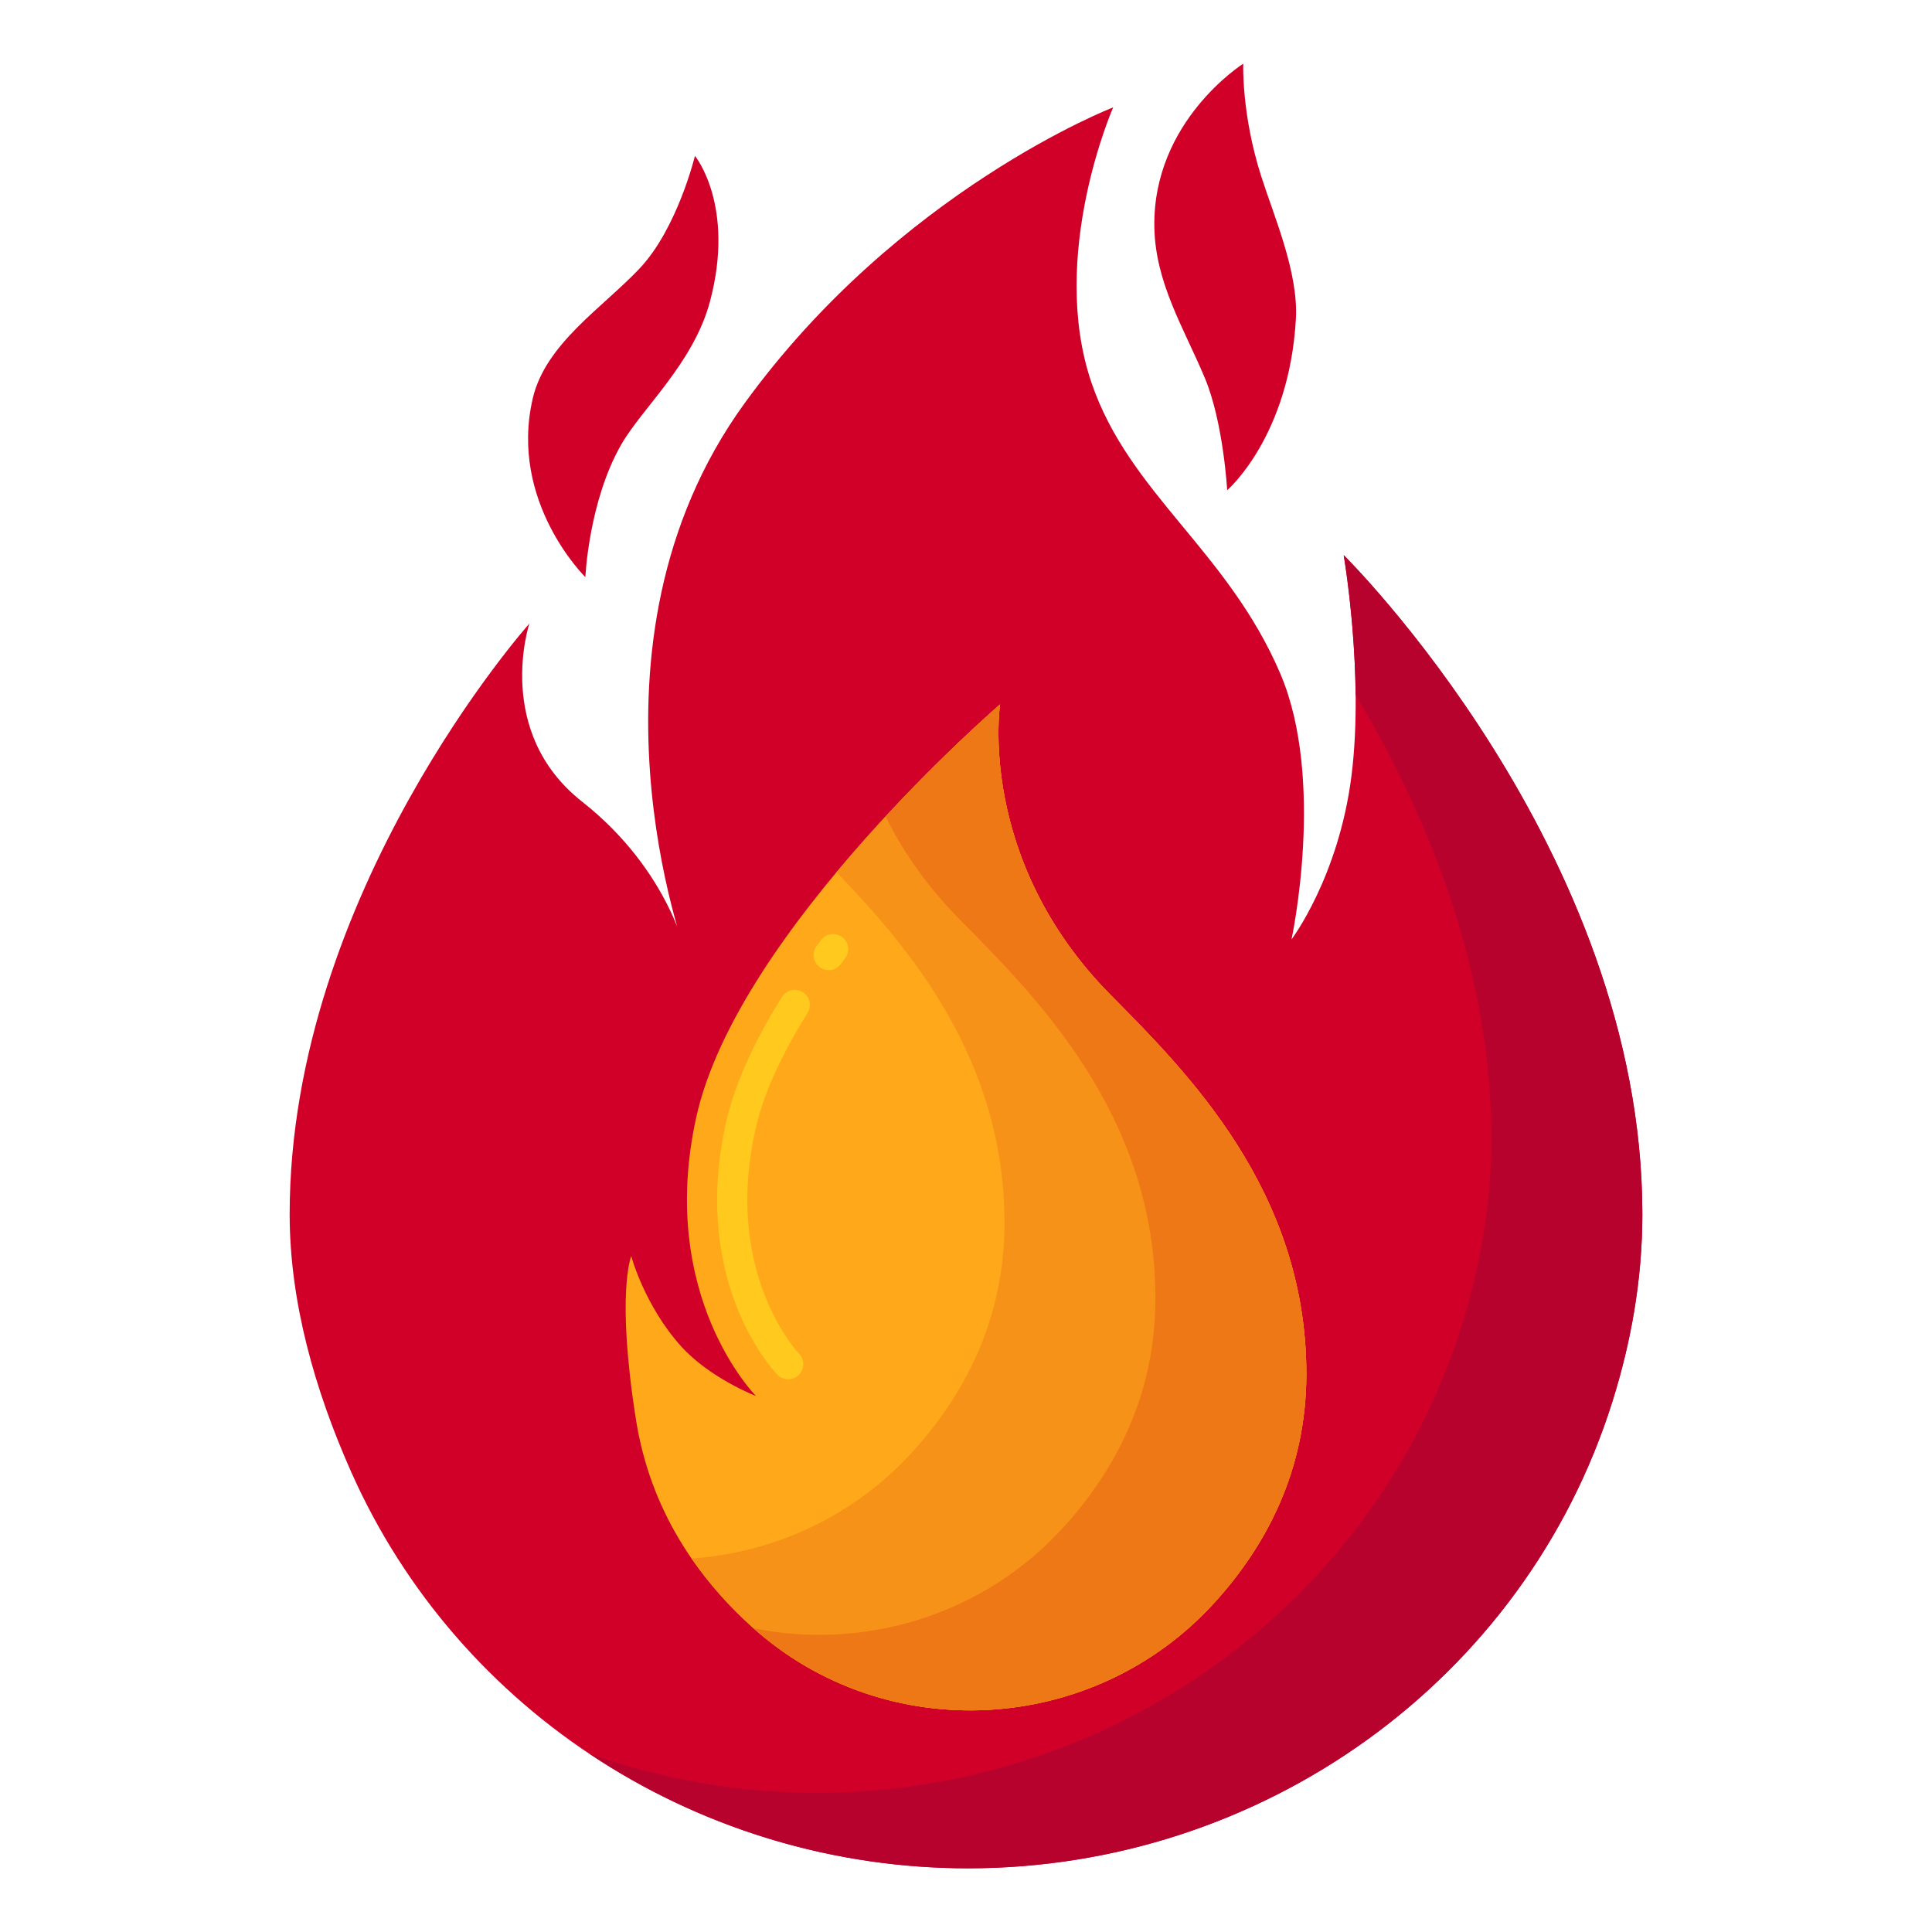
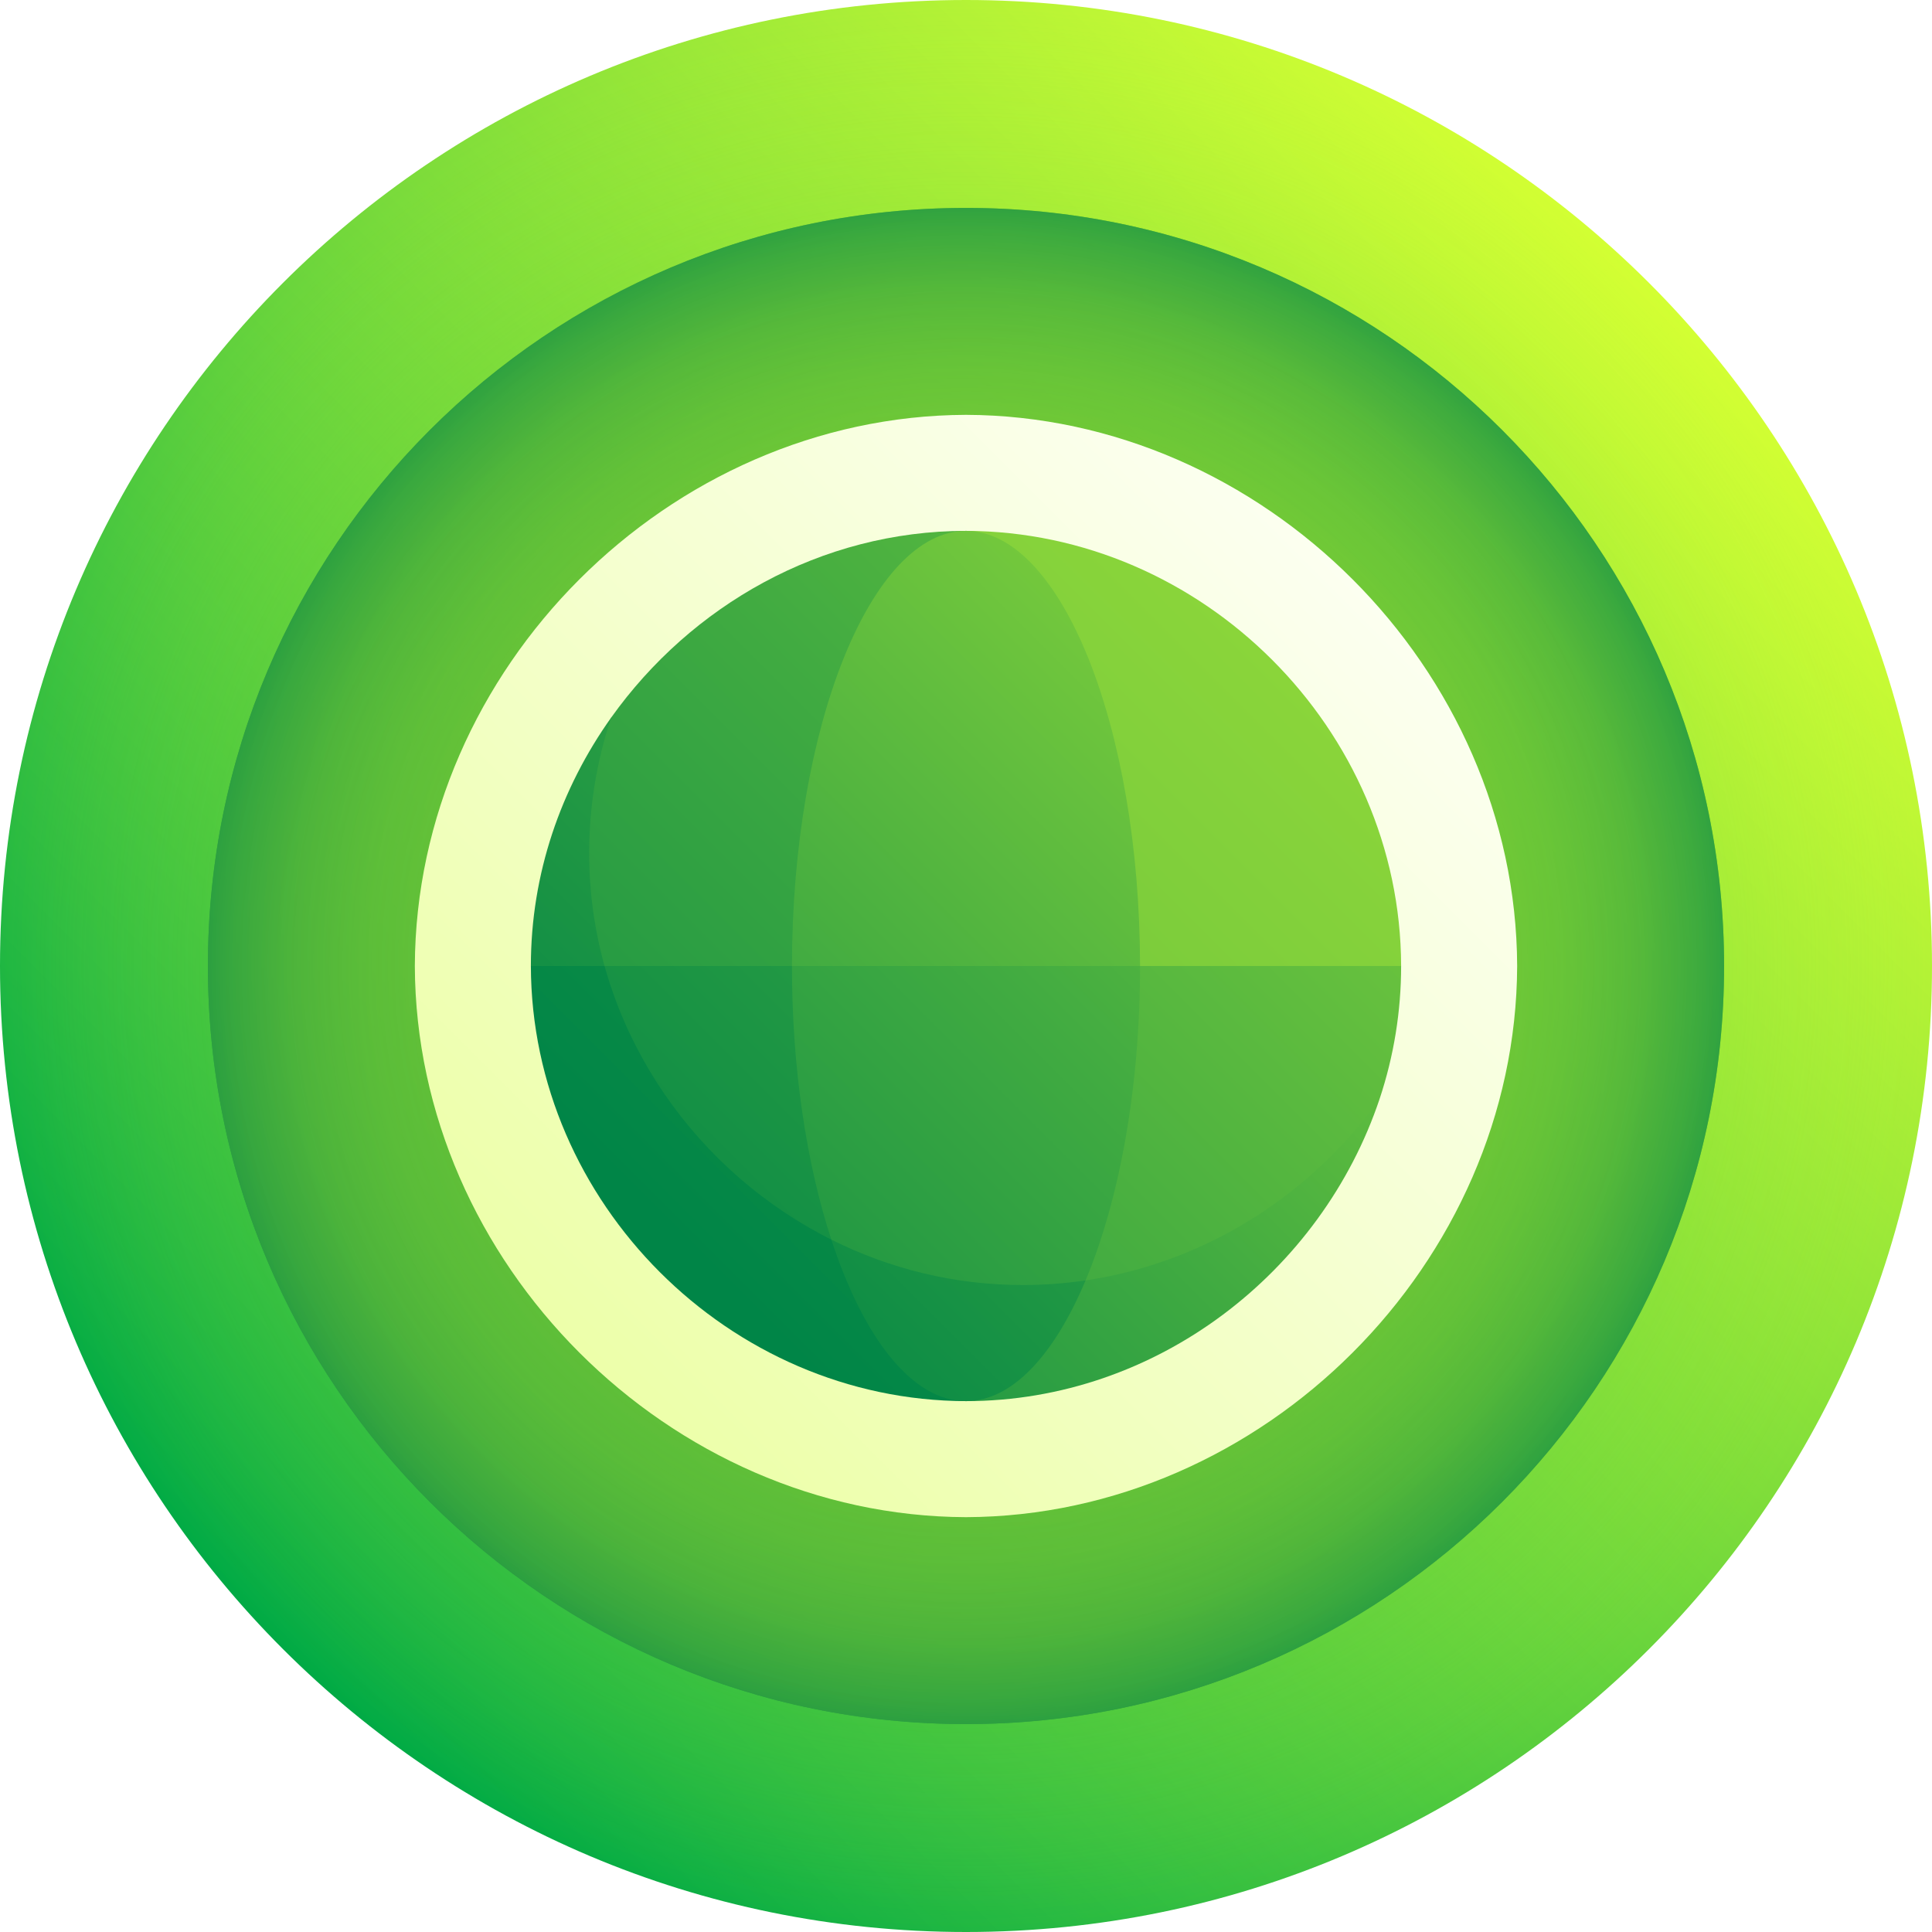
- <svg xmlns="http://www.w3.org/2000/svg" version="1.1" width="512" height="512" x="0" y="0" viewBox="0 0 256 256" style="enable-background:new 0 0 512 512" xml:space="preserve" class="">
+ <svg xmlns="http://www.w3.org/2000/svg" xmlns:xlink="http://www.w3.org/1999/xlink" version="1.1" width="512" height="512" x="0" y="0" viewBox="0 0 512 512" style="enable-background: new 0 0 512 512" xml:space="preserve" class="">
  <g>
-     <path fill="#d10028" d="M128.27 247.56c38.843 0 73.751-24.809 85.389-61.867 2.462-7.839 3.961-16.16 3.961-24.8 0-48.333-39.571-87.333-39.571-87.333s2.726 15.788 1.03 29.227-7.946 21.689-7.946 21.689 4.564-21.102-1.5-35.25c-6.98-16.284-19.999-23.838-25-38.5-5.756-16.875 2.869-36.5 2.869-36.5s-28.369 10.962-48.869 39.25c-23.25 32.083-7.583 73.417-7.583 73.417s-2.167-11.417-13.917-20.667-6.99-23.596-6.99-23.596-31.762 35.597-31.762 78.264c0 11.583 3.317 23.265 8.149 34.138 14.288 32.147 46.56 52.528 81.74 52.528z" opacity="1" data-original="#d10028" class="" />
-     <path fill="#b7022d" d="M178.048 73.56s1.48 8.581 1.579 18.474c9.26 15.51 17.993 36.155 17.993 58.859 0 8.64-1.499 16.961-3.961 24.8-11.638 37.058-46.546 61.867-85.389 61.867a90.549 90.549 0 0 1-30.155-5.174 90.37 90.37 0 0 0 50.155 15.174c38.843 0 73.751-24.809 85.389-61.867 2.462-7.839 3.961-16.16 3.961-24.8-.001-48.333-39.572-87.333-39.572-87.333z" opacity="1" data-original="#b7022d" />
-     <path fill="#ffa91a" d="M173.098 182.033c0-24.406-16.011-40.148-25.981-50.247-17.753-17.987-14.601-38.453-14.601-38.453s-34.795 29.914-40.262 54.726c-5.227 23.731 7.922 36.923 7.922 36.923s-6.127-2.365-9.937-6.603c-4.853-5.397-6.597-11.936-6.597-11.936s-2.028 4.907.631 21.695c1.89 11.932 8.09 20.862 15.365 27.434 17.682 15.972 45.257 14.426 61.283-3.207 6.867-7.554 12.177-17.534 12.177-30.332z" opacity="1" data-original="#ffa91a" class="" />
-     <path fill="#ffc91d" d="M104.443 182.763c-.53 0-1.059-.209-1.452-.624-.815-.86-7.967-8.814-7.967-23.119 0-3.274.383-6.672 1.137-10.099 1.105-5.016 3.612-10.675 7.45-16.82a2 2 0 1 1 3.393 2.119c-3.596 5.757-5.929 10.992-6.936 15.561-.692 3.145-1.043 6.253-1.043 9.239 0 12.974 6.589 20.071 6.87 20.367a2 2 0 0 1-1.452 3.376zm5.367-54.213a2 2 0 0 1-1.611-3.184l.587-.793a2 2 0 0 1 3.206 2.392l-.57.769a1.993 1.993 0 0 1-1.612.816z" opacity="1" data-original="#ffc91d" class="" />
-     <path fill="#f79219" d="M147.117 131.786c-17.753-17.987-14.601-38.453-14.601-38.453s-11.054 9.505-21.681 22.242c9.784 10.12 22.262 24.91 22.262 46.458 0 12.798-5.31 22.778-12.177 30.333-7.834 8.62-18.429 13.384-29.278 14.148 2.358 3.421 5.087 6.432 7.995 9.059 17.682 15.972 45.257 14.426 61.283-3.207 6.867-7.555 12.177-17.535 12.177-30.333.001-24.406-16.011-40.147-25.98-50.247z" opacity="1" data-original="#f79219" class="" />
-     <path fill="#ef7816" d="M147.117 131.786c-17.753-17.987-14.601-38.453-14.601-38.453s-6.977 6.005-15.171 14.854c2.201 4.449 5.333 9.101 9.772 13.599 9.969 10.1 25.981 25.841 25.981 50.247 0 12.798-5.31 22.778-12.177 30.333-10.679 11.75-26.484 16.345-41.074 13.386 17.69 15.775 45.11 14.179 61.074-3.386 6.867-7.555 12.177-17.535 12.177-30.333 0-24.406-16.012-40.147-25.981-50.247z" opacity="1" data-original="#ef7816" class="" />
-     <path fill="#d10028" d="M164.737 8.44s-12.008 7.572-11.78 21.626c.12 7.423 3.912 13.391 6.683 20.003 2.475 5.906 2.967 14.89 2.967 14.89s8.227-7.061 9.106-22.723c.345-6.146-2.909-13.583-4.606-18.908-2.627-8.245-2.37-14.888-2.37-14.888zM77.564 76.47S67.4 66.515 70.593 52.795c1.686-7.247 9.211-11.987 14.146-17.208 5.03-5.321 7.346-14.936 7.346-14.936s5.378 6.569 1.992 19.291c-2.176 8.177-8.968 14.101-11.756 18.96-4.317 7.52-4.757 17.568-4.757 17.568z" opacity="1" data-original="#d10028" class="" />
+     <linearGradient id="b" x1="74.98" x2="437.019" y1="437.019" y2="74.98" gradientUnits="userSpaceOnUse">
+       <stop offset="0" stop-color="#00aa45" />
+       <stop offset="1" stop-color="#d3ff33" />
+     </linearGradient>
+     <radialGradient id="c" cx="256" cy="255.999" r="256" gradientUnits="userSpaceOnUse">
+       <stop offset="0" stop-color="#00aa45" />
+       <stop offset=".109" stop-color="#0fb044" stop-opacity=".891" />
+       <stop offset=".317" stop-color="#35bf40" stop-opacity=".683" />
+       <stop offset=".603" stop-color="#73d83b" stop-opacity=".397" />
+       <stop offset=".952" stop-color="#c7fa34" stop-opacity=".048" />
+       <stop offset="1" stop-color="#d3ff33" stop-opacity="0" />
+     </radialGradient>
+     <linearGradient id="a">
+       <stop offset="0" stop-color="#008547" />
+       <stop offset=".121" stop-color="#128f45" />
+       <stop offset=".365" stop-color="#41ab41" />
+       <stop offset=".705" stop-color="#8cd63a" />
+       <stop offset="1" stop-color="#d3ff33" />
+     </linearGradient>
+     <linearGradient xlink:href="#a" id="d" x1="-59.299" x2="751.978" y1="571.3" y2="-239.977" gradientUnits="userSpaceOnUse" />
+     <radialGradient id="e" cx="256" cy="256" r="220.007" gradientUnits="userSpaceOnUse">
+       <stop offset="0" stop-color="#95e12e" stop-opacity="0" />
+       <stop offset=".341" stop-color="#93e02e" stop-opacity=".341" />
+       <stop offset=".499" stop-color="#8bdb30" stop-opacity=".499" />
+       <stop offset=".619" stop-color="#7fd332" stop-opacity=".619" />
+       <stop offset=".719" stop-color="#6cc835" stop-opacity=".719" />
+       <stop offset=".808" stop-color="#55b939" stop-opacity=".808" />
+       <stop offset=".889" stop-color="#37a73e" stop-opacity=".889" />
+       <stop offset=".961" stop-color="#169243" stop-opacity=".961" />
+       <stop offset="1" stop-color="#008547" />
+     </radialGradient>
+     <linearGradient id="f" x1="-191.967" x2="401.813" y1="703.966" y2="110.186" gradientUnits="userSpaceOnUse">
+       <stop offset="0" stop-color="#d3ff33" />
+       <stop offset="1" stop-color="#fff" />
+     </linearGradient>
+     <linearGradient xlink:href="#a" id="g" x1="-27.217" x2="468.212" y1="500.261" y2="4.832" gradientUnits="userSpaceOnUse" />
+     <linearGradient xlink:href="#a" id="h" x1="120.673" x2="511.207" y1="334.452" y2="-56.082" gradientUnits="userSpaceOnUse" />
+     <linearGradient xlink:href="#a" id="i" x1="65.247" x2="561.08" y1="388.708" y2="-107.125" gradientUnits="userSpaceOnUse" />
+     <linearGradient xlink:href="#a" id="j" x1="181.503" x2="672.215" y1="330.498" y2="-160.215" gradientUnits="userSpaceOnUse" />
+     <linearGradient xlink:href="#a" id="k" x1="126.607" x2="620.49" y1="371.054" y2="-122.828" gradientUnits="userSpaceOnUse" />
+     <linearGradient xlink:href="#a" id="l" x1="-278.583" x2="605.192" y1="790.583" y2="-93.192" gradientUnits="userSpaceOnUse" />
+     <linearGradient xlink:href="#a" id="m" x1="184.322" x2="535.275" y1="457.172" y2="106.22" gradientUnits="userSpaceOnUse" />
+     <linearGradient xlink:href="#a" id="n" x1="94.616" x2="590.756" y1="514.007" y2="17.867" gradientUnits="userSpaceOnUse" />
+     <linearGradient xlink:href="#a" id="o" x1="75.21" x2="452.618" y1="397.834" y2="20.426" gradientUnits="userSpaceOnUse" />
+     <linearGradient xlink:href="#a" id="p" x1="195.106" x2="571.468" y1="397.33" y2="20.968" gradientUnits="userSpaceOnUse" />
+     <linearGradient xlink:href="#a" id="q" x1="138.311" x2="515.604" y1="408.129" y2="30.836" gradientUnits="userSpaceOnUse" />
+     <circle cx="256" cy="256" r="256" fill="url(#b)" opacity="1" data-original="url(#b)" />
+     <circle cx="256" cy="256" r="256" fill="url(#c)" opacity="1" data-original="url(#c)" class="" />
+     <circle cx="256" cy="256" r="200.9" fill="url(#d)" opacity="1" data-original="url(#d)" />
+     <circle cx="256" cy="256" r="200.9" fill="url(#e)" opacity="1" data-original="url(#e)" />
+     <path fill="url(#f)" d="M256 109.938c-78.754.276-145.785 67.309-146.063 146.062.279 78.751 67.31 145.786 146.063 146.063 78.753-.279 145.784-67.311 146.062-146.063-.278-78.754-67.308-145.783-146.062-146.062z" opacity="1" data-original="url(#f)" />
+     <path fill="url(#g)" d="M209.875 256h92.25c-.055-63.535-21.028-115.292-46.125-115.312-25.097.02-46.07 51.778-46.125 115.312z" opacity="1" data-original="url(#g)" />
+     <path fill="url(#h)" d="M161.986 190.14c-13.352 18.766-21.304 41.435-21.298 65.86 38.438 15.216 76.939 30.75 115.313 46.125-31.395-37.482-63.043-75.07-94.015-111.985z" opacity="1" data-original="url(#h)" />
+     <path fill="url(#i)" d="M256 140.688c-38.541-.009-72.877 19.833-94.014 49.452a113.066 113.066 0 0 0-5.85 35.35 111.59 111.59 0 0 0 6.952 39.408c30.987 12.345 61.991 24.839 92.912 37.228V140.688z" opacity="1" data-original="url(#i)" class="" />
+     <path fill="url(#j)" d="M160.216 256h-19.528c.138 62.742 52.569 115.176 115.313 115.313a11875.2 11875.2 0 0 0-13.719-34.486A19062.369 19062.369 0 0 0 160.216 256z" opacity="1" data-original="url(#j)" />
+     <path fill="url(#k)" d="M160.216 256c10.928 39.158 42.579 70.375 82.065 80.826-10.77-26.961-21.627-53.925-32.406-80.826h-49.659z" opacity="1" data-original="url(#k)" />
+     <path fill="url(#l)" d="M256 140.688v161.437c38.374-15.375 76.875-30.909 115.312-46.125-.136-62.742-52.569-115.174-115.312-115.312z" opacity="1" data-original="url(#l)" />
+     <path fill="url(#m)" d="M268.248 340.512A11588.113 11588.113 0 0 0 256 371.313c50.597-.019 94.233-34.229 109.604-80.076-32.532 16.361-65.045 32.907-97.356 49.275z" opacity="1" data-original="url(#m)" />
+     <path fill="url(#n)" d="M365.604 291.237A111.442 111.442 0 0 0 371.312 256h-69.188c-11.27 28.127-22.625 56.323-33.877 84.512a118.3 118.3 0 0 0 3.042.035c38.735-.075 73.245-19.847 94.315-49.31z" opacity="1" data-original="url(#n)" class="" />
+     <path fill="url(#o)" d="M209.875 256c15.375 15.35 30.776 30.75 46.125 46.125A39330.222 39330.222 0 0 1 302.125 256c-.055-63.535-21.028-115.292-46.125-115.312-25.097.02-46.07 51.778-46.125 115.312z" opacity="1" data-original="url(#o)" />
+     <path fill="url(#p)" d="M220.309 328.512c8.544 26.073 21.387 42.804 35.691 42.801 12.22.001 23.36-12.197 31.686-31.994a8998.4 8998.4 0 0 1-67.377-10.807z" opacity="1" data-original="url(#p)" />
+     <path fill="url(#q)" d="M209.875 256c-.002 27.462 3.948 52.684 10.434 72.512 15.401 7.719 32.688 12.075 50.98 12.035a113.752 113.752 0 0 0 16.397-1.228c8.83-21.019 14.442-50.584 14.439-83.319h-92.25z" opacity="1" data-original="url(#q)" />
  </g>
</svg>
